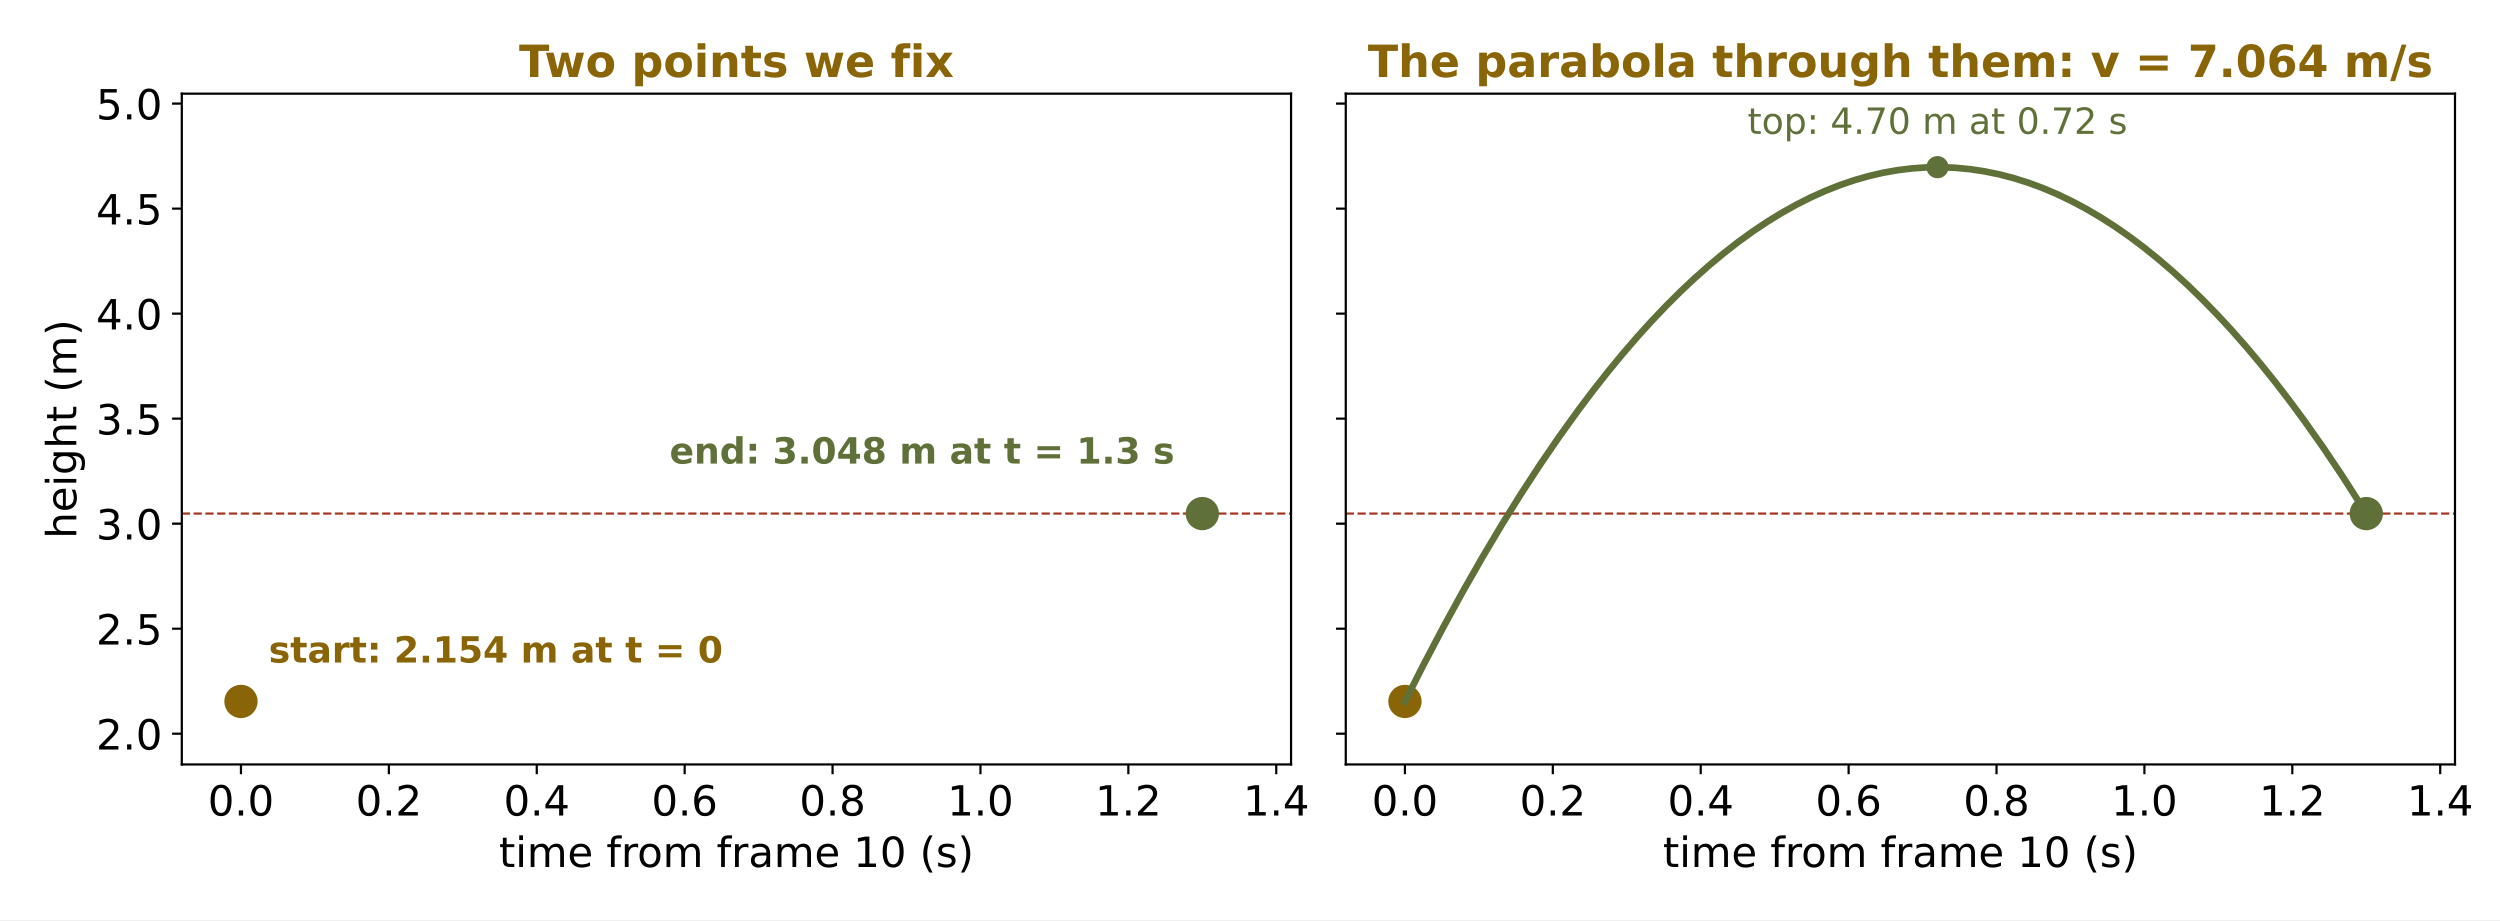
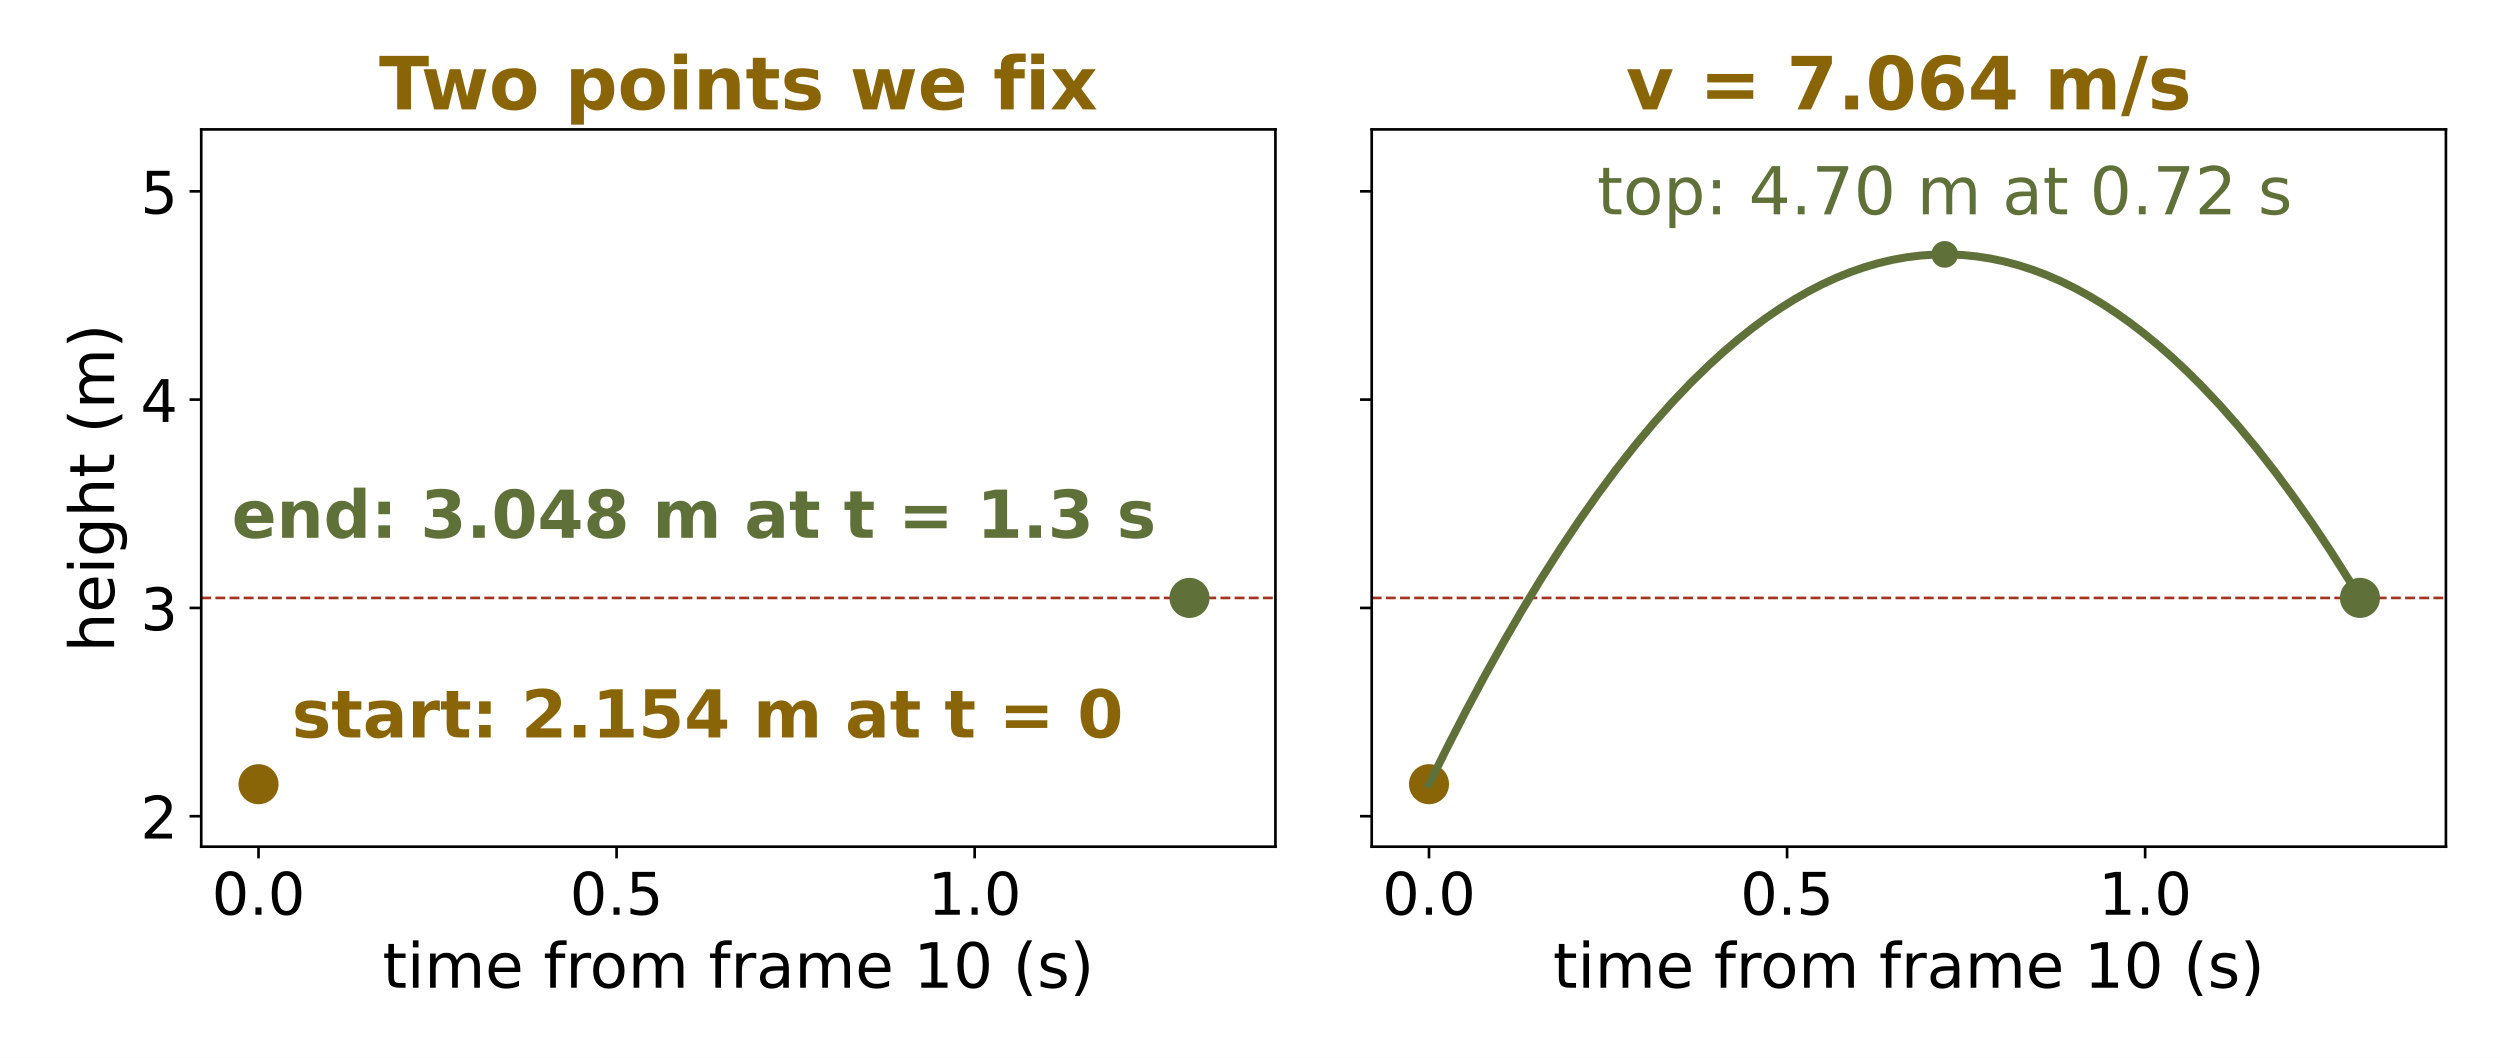
- <svg xmlns="http://www.w3.org/2000/svg" xmlns:xlink="http://www.w3.org/1999/xlink" width="900pt" height="331.2pt" viewBox="0 0 900 331.2" version="1.1">
+ <svg xmlns="http://www.w3.org/2000/svg" xmlns:xlink="http://www.w3.org/1999/xlink" width="748.8pt" height="316.8pt" viewBox="0 0 748.8 316.8" version="1.1">
  <defs>
    <style type="text/css">*{stroke-linejoin: round; stroke-linecap: butt}</style>
  </defs>
  <g id="figure_1">
    <g id="patch_1">
-       <path d="M 0 331.2  L 900 331.2  L 900 0  L 0 0  z " style="fill: #ffffff" />
+       <path d="M 0 316.8  L 748.8 316.8  L 748.8 0  L 0 0  z " style="fill: #ffffff" />
    </g>
    <g id="axes_1">
      <g id="patch_2">
-         <path d="M 65.45 275.2  L 464.775 275.2  L 464.775 33.72  L 65.45 33.72  z " style="fill: #ffffff" />
+         <path d="M 60.271 253.6  L 382.017 253.6  L 382.017 38.76  L 60.271 38.76  z " style="fill: #ffffff" />
      </g>
      <g id="matplotlib.axis_1">
        <g id="xtick_1">
          <g id="line2d_1">
            <defs>
-               <path id="m34f99cc7ff" d="M 0 0  L 0 3.5  " style="stroke: #000000; stroke-width: 0.8" />
+               <path id="m5abf4e565f" d="M 0 0  L 0 3.5  " style="stroke: #000000; stroke-width: 0.8" />
            </defs>
            <g>
-               <use xlink:href="#m34f99cc7ff" x="86.747" y="275.2" style="stroke: #000000; stroke-width: 0.8" />
+               <use xlink:href="#m5abf4e565f" x="77.431" y="253.6" style="stroke: #000000; stroke-width: 0.8" />
            </g>
          </g>
          <g id="text_1">
-             <text style="font: 15px 'DejaVu Sans', 'Bitstream Vera Sans', 'Computer Modern Sans Serif', 'Lucida Grande', 'Verdana', 'Geneva', 'Lucid', 'Arial', 'Helvetica', 'Avant Garde', sans-serif; text-anchor: middle" x="86.747" y="293.598" transform="rotate(-0 86.74733 293.5977)">0.0</text>
+             <text style="font: 17.6px 'DejaVu Sans', 'Bitstream Vera Sans', 'Computer Modern Sans Serif', 'Lucida Grande', 'Verdana', 'Geneva', 'Lucid', 'Arial', 'Helvetica', 'Avant Garde', sans-serif; text-anchor: middle" x="77.431" y="273.973" transform="rotate(-0 77.43053 273.9733)">0.0</text>
          </g>
        </g>
        <g id="xtick_2">
          <g id="line2d_2">
            <g>
-               <use xlink:href="#m34f99cc7ff" x="139.991" y="275.2" style="stroke: #000000; stroke-width: 0.8" />
+               <use xlink:href="#m5abf4e565f" x="184.679" y="253.6" style="stroke: #000000; stroke-width: 0.8" />
            </g>
          </g>
          <g id="text_2">
-             <text style="font: 15px 'DejaVu Sans', 'Bitstream Vera Sans', 'Computer Modern Sans Serif', 'Lucida Grande', 'Verdana', 'Geneva', 'Lucid', 'Arial', 'Helvetica', 'Avant Garde', sans-serif; text-anchor: middle" x="139.991" y="293.598" transform="rotate(-0 139.9907 293.5977)">0.2</text>
+             <text style="font: 17.6px 'DejaVu Sans', 'Bitstream Vera Sans', 'Computer Modern Sans Serif', 'Lucida Grande', 'Verdana', 'Geneva', 'Lucid', 'Arial', 'Helvetica', 'Avant Garde', sans-serif; text-anchor: middle" x="184.679" y="273.973" transform="rotate(-0 184.6793 273.9733)">0.5</text>
          </g>
        </g>
        <g id="xtick_3">
          <g id="line2d_3">
            <g>
-               <use xlink:href="#m34f99cc7ff" x="193.234" y="275.2" style="stroke: #000000; stroke-width: 0.8" />
+               <use xlink:href="#m5abf4e565f" x="291.928" y="253.6" style="stroke: #000000; stroke-width: 0.8" />
            </g>
          </g>
          <g id="text_3">
-             <text style="font: 15px 'DejaVu Sans', 'Bitstream Vera Sans', 'Computer Modern Sans Serif', 'Lucida Grande', 'Verdana', 'Geneva', 'Lucid', 'Arial', 'Helvetica', 'Avant Garde', sans-serif; text-anchor: middle" x="193.234" y="293.598" transform="rotate(-0 193.234 293.5977)">0.4</text>
-           </g>
-         </g>
-         <g id="xtick_4">
-           <g id="line2d_4">
-             <g>
-               <use xlink:href="#m34f99cc7ff" x="246.477" y="275.2" style="stroke: #000000; stroke-width: 0.8" />
-             </g>
-           </g>
-           <g id="text_4">
-             <text style="font: 15px 'DejaVu Sans', 'Bitstream Vera Sans', 'Computer Modern Sans Serif', 'Lucida Grande', 'Verdana', 'Geneva', 'Lucid', 'Arial', 'Helvetica', 'Avant Garde', sans-serif; text-anchor: middle" x="246.477" y="293.598" transform="rotate(-0 246.4773 293.5977)">0.6</text>
-           </g>
-         </g>
-         <g id="xtick_5">
-           <g id="line2d_5">
-             <g>
-               <use xlink:href="#m34f99cc7ff" x="299.721" y="275.2" style="stroke: #000000; stroke-width: 0.8" />
-             </g>
-           </g>
-           <g id="text_5">
-             <text style="font: 15px 'DejaVu Sans', 'Bitstream Vera Sans', 'Computer Modern Sans Serif', 'Lucida Grande', 'Verdana', 'Geneva', 'Lucid', 'Arial', 'Helvetica', 'Avant Garde', sans-serif; text-anchor: middle" x="299.721" y="293.598" transform="rotate(-0 299.7207 293.5977)">0.8</text>
-           </g>
-         </g>
-         <g id="xtick_6">
-           <g id="line2d_6">
-             <g>
-               <use xlink:href="#m34f99cc7ff" x="352.964" y="275.2" style="stroke: #000000; stroke-width: 0.8" />
-             </g>
-           </g>
-           <g id="text_6">
-             <text style="font: 15px 'DejaVu Sans', 'Bitstream Vera Sans', 'Computer Modern Sans Serif', 'Lucida Grande', 'Verdana', 'Geneva', 'Lucid', 'Arial', 'Helvetica', 'Avant Garde', sans-serif; text-anchor: middle" x="352.964" y="293.598" transform="rotate(-0 352.964 293.5977)">1.0</text>
-           </g>
-         </g>
-         <g id="xtick_7">
-           <g id="line2d_7">
-             <g>
-               <use xlink:href="#m34f99cc7ff" x="406.207" y="275.2" style="stroke: #000000; stroke-width: 0.8" />
-             </g>
-           </g>
-           <g id="text_7">
-             <text style="font: 15px 'DejaVu Sans', 'Bitstream Vera Sans', 'Computer Modern Sans Serif', 'Lucida Grande', 'Verdana', 'Geneva', 'Lucid', 'Arial', 'Helvetica', 'Avant Garde', sans-serif; text-anchor: middle" x="406.207" y="293.598" transform="rotate(-0 406.2073 293.5977)">1.2</text>
-           </g>
-         </g>
-         <g id="xtick_8">
-           <g id="line2d_8">
-             <g>
-               <use xlink:href="#m34f99cc7ff" x="459.451" y="275.2" style="stroke: #000000; stroke-width: 0.8" />
-             </g>
-           </g>
-           <g id="text_8">
-             <text style="font: 15px 'DejaVu Sans', 'Bitstream Vera Sans', 'Computer Modern Sans Serif', 'Lucida Grande', 'Verdana', 'Geneva', 'Lucid', 'Arial', 'Helvetica', 'Avant Garde', sans-serif; text-anchor: middle" x="459.451" y="293.598" transform="rotate(-0 459.4507 293.5977)">1.4</text>
-           </g>
-         </g>
-         <g id="text_9">
-           <text style="font: 15px 'DejaVu Sans', 'Bitstream Vera Sans', 'Computer Modern Sans Serif', 'Lucida Grande', 'Verdana', 'Geneva', 'Lucid', 'Arial', 'Helvetica', 'Avant Garde', sans-serif; text-anchor: middle" x="265.113" y="312.115" transform="rotate(-0 265.1125 312.1148)">time from frame 10 (s)</text>
+             <text style="font: 17.6px 'DejaVu Sans', 'Bitstream Vera Sans', 'Computer Modern Sans Serif', 'Lucida Grande', 'Verdana', 'Geneva', 'Lucid', 'Arial', 'Helvetica', 'Avant Garde', sans-serif; text-anchor: middle" x="291.928" y="273.973" transform="rotate(-0 291.9281 273.9733)">1.0</text>
+           </g>
+         </g>
+         <g id="text_4">
+           <text style="font: 18.7px 'DejaVu Sans', 'Bitstream Vera Sans', 'Computer Modern Sans Serif', 'Lucida Grande', 'Verdana', 'Geneva', 'Lucid', 'Arial', 'Helvetica', 'Avant Garde', sans-serif; text-anchor: middle" x="221.144" y="295.843" transform="rotate(-0 221.1439 295.8426)">time from frame 10 (s)</text>
        </g>
      </g>
      <g id="matplotlib.axis_2">
        <g id="ytick_1">
-           <g id="line2d_9">
+           <g id="line2d_4">
            <defs>
-               <path id="mc9f4c91d67" d="M 0 0  L -3.5 0  " style="stroke: #000000; stroke-width: 0.8" />
+               <path id="me8cf45106a" d="M 0 0  L -3.5 0  " style="stroke: #000000; stroke-width: 0.8" />
            </defs>
            <g>
-               <use xlink:href="#mc9f4c91d67" x="65.45" y="264.13" style="stroke: #000000; stroke-width: 0.8" />
-             </g>
-           </g>
-           <g id="text_10">
-             <text style="font: 15px 'DejaVu Sans', 'Bitstream Vera Sans', 'Computer Modern Sans Serif', 'Lucida Grande', 'Verdana', 'Geneva', 'Lucid', 'Arial', 'Helvetica', 'Avant Garde', sans-serif; text-anchor: end" x="58.45" y="269.829" transform="rotate(-0 58.45 269.8293)">2.0</text>
+               <use xlink:href="#me8cf45106a" x="60.271" y="244.467" style="stroke: #000000; stroke-width: 0.8" />
+             </g>
+           </g>
+           <g id="text_5">
+             <text style="font: 17.6px 'DejaVu Sans', 'Bitstream Vera Sans', 'Computer Modern Sans Serif', 'Lucida Grande', 'Verdana', 'Geneva', 'Lucid', 'Arial', 'Helvetica', 'Avant Garde', sans-serif; text-anchor: end" x="53.271" y="251.153" transform="rotate(-0 53.27073 251.1532)">2</text>
          </g>
        </g>
        <g id="ytick_2">
-           <g id="line2d_10">
-             <g>
-               <use xlink:href="#mc9f4c91d67" x="65.45" y="226.325" style="stroke: #000000; stroke-width: 0.8" />
-             </g>
-           </g>
-           <g id="text_11">
-             <text style="font: 15px 'DejaVu Sans', 'Bitstream Vera Sans', 'Computer Modern Sans Serif', 'Lucida Grande', 'Verdana', 'Geneva', 'Lucid', 'Arial', 'Helvetica', 'Avant Garde', sans-serif; text-anchor: end" x="58.45" y="232.023" transform="rotate(-0 58.45 232.0235)">2.5</text>
+           <g id="line2d_5">
+             <g>
+               <use xlink:href="#me8cf45106a" x="60.271" y="182.08" style="stroke: #000000; stroke-width: 0.8" />
+             </g>
+           </g>
+           <g id="text_6">
+             <text style="font: 17.6px 'DejaVu Sans', 'Bitstream Vera Sans', 'Computer Modern Sans Serif', 'Lucida Grande', 'Verdana', 'Geneva', 'Lucid', 'Arial', 'Helvetica', 'Avant Garde', sans-serif; text-anchor: end" x="53.271" y="188.767" transform="rotate(-0 53.27073 188.7666)">3</text>
          </g>
        </g>
        <g id="ytick_3">
-           <g id="line2d_11">
-             <g>
-               <use xlink:href="#mc9f4c91d67" x="65.45" y="188.519" style="stroke: #000000; stroke-width: 0.8" />
-             </g>
-           </g>
-           <g id="text_12">
-             <text style="font: 15px 'DejaVu Sans', 'Bitstream Vera Sans', 'Computer Modern Sans Serif', 'Lucida Grande', 'Verdana', 'Geneva', 'Lucid', 'Arial', 'Helvetica', 'Avant Garde', sans-serif; text-anchor: end" x="58.45" y="194.218" transform="rotate(-0 58.45 194.2176)">3.0</text>
+           <g id="line2d_6">
+             <g>
+               <use xlink:href="#me8cf45106a" x="60.271" y="119.693" style="stroke: #000000; stroke-width: 0.8" />
+             </g>
+           </g>
+           <g id="text_7">
+             <text style="font: 17.6px 'DejaVu Sans', 'Bitstream Vera Sans', 'Computer Modern Sans Serif', 'Lucida Grande', 'Verdana', 'Geneva', 'Lucid', 'Arial', 'Helvetica', 'Avant Garde', sans-serif; text-anchor: end" x="53.271" y="126.38" transform="rotate(-0 53.27073 126.38)">4</text>
          </g>
        </g>
        <g id="ytick_4">
-           <g id="line2d_12">
-             <g>
-               <use xlink:href="#mc9f4c91d67" x="65.45" y="150.713" style="stroke: #000000; stroke-width: 0.8" />
-             </g>
-           </g>
-           <g id="text_13">
-             <text style="font: 15px 'DejaVu Sans', 'Bitstream Vera Sans', 'Computer Modern Sans Serif', 'Lucida Grande', 'Verdana', 'Geneva', 'Lucid', 'Arial', 'Helvetica', 'Avant Garde', sans-serif; text-anchor: end" x="58.45" y="156.412" transform="rotate(-0 58.45 156.4118)">3.5</text>
-           </g>
-         </g>
-         <g id="ytick_5">
-           <g id="line2d_13">
-             <g>
-               <use xlink:href="#mc9f4c91d67" x="65.45" y="112.907" style="stroke: #000000; stroke-width: 0.8" />
-             </g>
-           </g>
-           <g id="text_14">
-             <text style="font: 15px 'DejaVu Sans', 'Bitstream Vera Sans', 'Computer Modern Sans Serif', 'Lucida Grande', 'Verdana', 'Geneva', 'Lucid', 'Arial', 'Helvetica', 'Avant Garde', sans-serif; text-anchor: end" x="58.45" y="118.606" transform="rotate(-0 58.45 118.606)">4.0</text>
-           </g>
-         </g>
-         <g id="ytick_6">
-           <g id="line2d_14">
-             <g>
-               <use xlink:href="#mc9f4c91d67" x="65.45" y="75.101" style="stroke: #000000; stroke-width: 0.8" />
-             </g>
-           </g>
-           <g id="text_15">
-             <text style="font: 15px 'DejaVu Sans', 'Bitstream Vera Sans', 'Computer Modern Sans Serif', 'Lucida Grande', 'Verdana', 'Geneva', 'Lucid', 'Arial', 'Helvetica', 'Avant Garde', sans-serif; text-anchor: end" x="58.45" y="80.8" transform="rotate(-0 58.45 80.80018)">4.5</text>
-           </g>
-         </g>
-         <g id="ytick_7">
-           <g id="line2d_15">
-             <g>
-               <use xlink:href="#mc9f4c91d67" x="65.45" y="37.296" style="stroke: #000000; stroke-width: 0.8" />
-             </g>
-           </g>
-           <g id="text_16">
-             <text style="font: 15px 'DejaVu Sans', 'Bitstream Vera Sans', 'Computer Modern Sans Serif', 'Lucida Grande', 'Verdana', 'Geneva', 'Lucid', 'Arial', 'Helvetica', 'Avant Garde', sans-serif; text-anchor: end" x="58.45" y="42.994" transform="rotate(-0 58.45 42.99436)">5.0</text>
-           </g>
-         </g>
-         <g id="text_17">
-           <text style="font: 15px 'DejaVu Sans', 'Bitstream Vera Sans', 'Computer Modern Sans Serif', 'Lucida Grande', 'Verdana', 'Geneva', 'Lucid', 'Arial', 'Helvetica', 'Avant Garde', sans-serif; text-anchor: middle" x="27.476" y="154.46" transform="rotate(-90 27.47578 154.46)">height (m)</text>
-         </g>
-       </g>
-       <g id="line2d_16">
-         <path d="M 65.45 184.889  L 464.775 184.889  " clip-path="url(#p797275fc86)" style="fill: none; stroke-dasharray: 2.96,1.28; stroke-dashoffset: 0; stroke: #a3341f; stroke-width: 0.8" />
-       </g>
-       <g id="line2d_17">
+           <g id="line2d_7">
+             <g>
+               <use xlink:href="#me8cf45106a" x="60.271" y="57.307" style="stroke: #000000; stroke-width: 0.8" />
+             </g>
+           </g>
+           <g id="text_8">
+             <text style="font: 17.6px 'DejaVu Sans', 'Bitstream Vera Sans', 'Computer Modern Sans Serif', 'Lucida Grande', 'Verdana', 'Geneva', 'Lucid', 'Arial', 'Helvetica', 'Avant Garde', sans-serif; text-anchor: end" x="53.271" y="63.993" transform="rotate(-0 53.27073 63.99342)">5</text>
+           </g>
+         </g>
+         <g id="text_9">
+           <text style="font: 18.7px 'DejaVu Sans', 'Bitstream Vera Sans', 'Computer Modern Sans Serif', 'Lucida Grande', 'Verdana', 'Geneva', 'Lucid', 'Arial', 'Helvetica', 'Avant Garde', sans-serif; text-anchor: middle" x="34.184" y="146.18" transform="rotate(-90 34.18371 146.18)">height (m)</text>
+         </g>
+       </g>
+       <g id="line2d_8">
+         <path d="M 60.271 179.085  L 382.017 179.085  " clip-path="url(#p70cc87f71b)" style="fill: none; stroke-dasharray: 2.96,1.28; stroke-dashoffset: 0; stroke: #a3341f; stroke-width: 0.8" />
+       </g>
+       <g id="line2d_9">
        <defs>
-           <path id="m678fecca20" d="M 0 5.5  C 1.459 5.5 2.858 4.92 3.889 3.889  C 4.92 2.858 5.5 1.459 5.5 0  C 5.5 -1.459 4.92 -2.858 3.889 -3.889  C 2.858 -4.92 1.459 -5.5 0 -5.5  C -1.459 -5.5 -2.858 -4.92 -3.889 -3.889  C -4.92 -2.858 -5.5 -1.459 -5.5 0  C -5.5 1.459 -4.92 2.858 -3.889 3.889  C -2.858 4.92 -1.459 5.5 0 5.5  z " style="stroke: #8a6508" />
+           <path id="m15bfe7e889" d="M 0 5.5  C 1.459 5.5 2.858 4.92 3.889 3.889  C 4.92 2.858 5.5 1.459 5.5 0  C 5.5 -1.459 4.92 -2.858 3.889 -3.889  C 2.858 -4.92 1.459 -5.5 0 -5.5  C -1.459 -5.5 -2.858 -4.92 -3.889 -3.889  C -4.92 -2.858 -5.5 -1.459 -5.5 0  C -5.5 1.459 -4.92 2.858 -3.889 3.889  C -2.858 4.92 -1.459 5.5 0 5.5  z " style="stroke: #8a6508" />
        </defs>
-         <g clip-path="url(#p797275fc86)">
-           <use xlink:href="#m678fecca20" x="86.747" y="252.517" style="fill: #8a6508; stroke: #8a6508" />
-         </g>
-       </g>
-       <g id="line2d_18">
+         <g clip-path="url(#p70cc87f71b)">
+           <use xlink:href="#m15bfe7e889" x="77.431" y="234.884" style="fill: #8a6508; stroke: #8a6508" />
+         </g>
+       </g>
+       <g id="line2d_10">
        <defs>
-           <path id="mfc873cd6c8" d="M 0 5.5  C 1.459 5.5 2.858 4.92 3.889 3.889  C 4.92 2.858 5.5 1.459 5.5 0  C 5.5 -1.459 4.92 -2.858 3.889 -3.889  C 2.858 -4.92 1.459 -5.5 0 -5.5  C -1.459 -5.5 -2.858 -4.92 -3.889 -3.889  C -4.92 -2.858 -5.5 -1.459 -5.5 0  C -5.5 1.459 -4.92 2.858 -3.889 3.889  C -2.858 4.92 -1.459 5.5 0 5.5  z " style="stroke: #5f7038" />
+           <path id="m326276d426" d="M 0 5.5  C 1.459 5.5 2.858 4.92 3.889 3.889  C 4.92 2.858 5.5 1.459 5.5 0  C 5.5 -1.459 4.92 -2.858 3.889 -3.889  C 2.858 -4.92 1.459 -5.5 0 -5.5  C -1.459 -5.5 -2.858 -4.92 -3.889 -3.889  C -4.92 -2.858 -5.5 -1.459 -5.5 0  C -5.5 1.459 -4.92 2.858 -3.889 3.889  C -2.858 4.92 -1.459 5.5 0 5.5  z " style="stroke: #5f7038" />
        </defs>
-         <g clip-path="url(#p797275fc86)">
-           <use xlink:href="#mfc873cd6c8" x="432.829" y="184.889" style="fill: #5f7038; stroke: #5f7038" />
+         <g clip-path="url(#p70cc87f71b)">
+           <use xlink:href="#m326276d426" x="356.277" y="179.085" style="fill: #5f7038; stroke: #5f7038" />
        </g>
      </g>
      <g id="patch_3">
-         <path d="M 65.45 275.2  L 65.45 33.72  " style="fill: none; stroke: #000000; stroke-width: 0.8; stroke-linejoin: miter; stroke-linecap: square" />
+         <path d="M 60.271 253.6  L 60.271 38.76  " style="fill: none; stroke: #000000; stroke-width: 0.8; stroke-linejoin: miter; stroke-linecap: square" />
      </g>
      <g id="patch_4">
-         <path d="M 464.775 275.2  L 464.775 33.72  " style="fill: none; stroke: #000000; stroke-width: 0.8; stroke-linejoin: miter; stroke-linecap: square" />
+         <path d="M 382.017 253.6  L 382.017 38.76  " style="fill: none; stroke: #000000; stroke-width: 0.8; stroke-linejoin: miter; stroke-linecap: square" />
      </g>
      <g id="patch_5">
-         <path d="M 65.45 275.2  L 464.775 275.2  " style="fill: none; stroke: #000000; stroke-width: 0.8; stroke-linejoin: miter; stroke-linecap: square" />
+         <path d="M 60.271 253.6  L 382.017 253.6  " style="fill: none; stroke: #000000; stroke-width: 0.8; stroke-linejoin: miter; stroke-linecap: square" />
      </g>
      <g id="patch_6">
-         <path d="M 65.45 33.72  L 464.775 33.72  " style="fill: none; stroke: #000000; stroke-width: 0.8; stroke-linejoin: miter; stroke-linecap: square" />
-       </g>
-       <g id="text_18">
-         <text style="fill: #8a6508; font: 700 13px 'DejaVu Sans', 'Bitstream Vera Sans', 'Computer Modern Sans Serif', 'Lucida Grande', 'Verdana', 'Geneva', 'Lucid', 'Arial', 'Helvetica', 'Avant Garde', sans-serif; text-anchor: start" x="96.747" y="238.517" transform="rotate(-0 96.74733 238.5165)">start: 2.154 m at t = 0</text>
-       </g>
-       <g id="text_19">
-         <text style="fill: #5f7038; font: 700 13px 'DejaVu Sans', 'Bitstream Vera Sans', 'Computer Modern Sans Serif', 'Lucida Grande', 'Verdana', 'Geneva', 'Lucid', 'Arial', 'Helvetica', 'Avant Garde', sans-serif; text-anchor: end" x="422.829" y="166.889" transform="rotate(-0 422.829 166.8895)">end: 3.048 m at t = 1.3 s</text>
-       </g>
-       <g id="text_20">
-         <text style="fill: #8a6508; font: 700 16px 'DejaVu Sans', 'Bitstream Vera Sans', 'Computer Modern Sans Serif', 'Lucida Grande', 'Verdana', 'Geneva', 'Lucid', 'Arial', 'Helvetica', 'Avant Garde', sans-serif; text-anchor: middle" x="265.113" y="27.72" transform="rotate(-0 265.1125 27.72)">Two points we fix</text>
+         <path d="M 60.271 38.76  L 382.017 38.76  " style="fill: none; stroke: #000000; stroke-width: 0.8; stroke-linejoin: miter; stroke-linecap: square" />
+       </g>
+       <g id="text_10">
+         <text style="fill: #8a6508; font: 700 19.8px 'DejaVu Sans', 'Bitstream Vera Sans', 'Computer Modern Sans Serif', 'Lucida Grande', 'Verdana', 'Geneva', 'Lucid', 'Arial', 'Helvetica', 'Avant Garde', sans-serif; text-anchor: start" x="87.431" y="220.884" transform="rotate(-0 87.43053 220.884)">start: 2.154 m at t = 0</text>
+       </g>
+       <g id="text_11">
+         <text style="fill: #5f7038; font: 700 19.8px 'DejaVu Sans', 'Bitstream Vera Sans', 'Computer Modern Sans Serif', 'Lucida Grande', 'Verdana', 'Geneva', 'Lucid', 'Arial', 'Helvetica', 'Avant Garde', sans-serif; text-anchor: end" x="346.277" y="161.085" transform="rotate(-0 346.2774 161.0854)">end: 3.048 m at t = 1.3 s</text>
+       </g>
+       <g id="text_12">
+         <text style="fill: #8a6508; font: 700 22px 'DejaVu Sans', 'Bitstream Vera Sans', 'Computer Modern Sans Serif', 'Lucida Grande', 'Verdana', 'Geneva', 'Lucid', 'Arial', 'Helvetica', 'Avant Garde', sans-serif; text-anchor: middle" x="221.144" y="32.76" transform="rotate(-0 221.1439 32.76)">Two points we fix</text>
      </g>
    </g>
    <g id="axes_2">
      <g id="patch_7">
-         <path d="M 484.475 275.2  L 883.8 275.2  L 883.8 33.72  L 484.475 33.72  z " style="fill: #ffffff" />
+         <path d="M 410.854 253.6  L 732.6 253.6  L 732.6 38.76  L 410.854 38.76  z " style="fill: #ffffff" />
      </g>
      <g id="matplotlib.axis_3">
-         <g id="xtick_9">
-           <g id="line2d_19">
-             <g>
-               <use xlink:href="#m34f99cc7ff" x="505.772" y="275.2" style="stroke: #000000; stroke-width: 0.8" />
-             </g>
-           </g>
-           <g id="text_21">
-             <text style="font: 15px 'DejaVu Sans', 'Bitstream Vera Sans', 'Computer Modern Sans Serif', 'Lucida Grande', 'Verdana', 'Geneva', 'Lucid', 'Arial', 'Helvetica', 'Avant Garde', sans-serif; text-anchor: middle" x="505.772" y="293.598" transform="rotate(-0 505.7723 293.5977)">0.0</text>
-           </g>
-         </g>
-         <g id="xtick_10">
-           <g id="line2d_20">
-             <g>
-               <use xlink:href="#m34f99cc7ff" x="559.016" y="275.2" style="stroke: #000000; stroke-width: 0.8" />
-             </g>
-           </g>
-           <g id="text_22">
-             <text style="font: 15px 'DejaVu Sans', 'Bitstream Vera Sans', 'Computer Modern Sans Serif', 'Lucida Grande', 'Verdana', 'Geneva', 'Lucid', 'Arial', 'Helvetica', 'Avant Garde', sans-serif; text-anchor: middle" x="559.016" y="293.598" transform="rotate(-0 559.0157 293.5977)">0.2</text>
-           </g>
-         </g>
-         <g id="xtick_11">
-           <g id="line2d_21">
-             <g>
-               <use xlink:href="#m34f99cc7ff" x="612.259" y="275.2" style="stroke: #000000; stroke-width: 0.8" />
-             </g>
-           </g>
-           <g id="text_23">
-             <text style="font: 15px 'DejaVu Sans', 'Bitstream Vera Sans', 'Computer Modern Sans Serif', 'Lucida Grande', 'Verdana', 'Geneva', 'Lucid', 'Arial', 'Helvetica', 'Avant Garde', sans-serif; text-anchor: middle" x="612.259" y="293.598" transform="rotate(-0 612.259 293.5977)">0.4</text>
-           </g>
-         </g>
-         <g id="xtick_12">
-           <g id="line2d_22">
-             <g>
-               <use xlink:href="#m34f99cc7ff" x="665.502" y="275.2" style="stroke: #000000; stroke-width: 0.8" />
-             </g>
-           </g>
-           <g id="text_24">
-             <text style="font: 15px 'DejaVu Sans', 'Bitstream Vera Sans', 'Computer Modern Sans Serif', 'Lucida Grande', 'Verdana', 'Geneva', 'Lucid', 'Arial', 'Helvetica', 'Avant Garde', sans-serif; text-anchor: middle" x="665.502" y="293.598" transform="rotate(-0 665.5023 293.5977)">0.6</text>
-           </g>
-         </g>
-         <g id="xtick_13">
-           <g id="line2d_23">
-             <g>
-               <use xlink:href="#m34f99cc7ff" x="718.746" y="275.2" style="stroke: #000000; stroke-width: 0.8" />
-             </g>
-           </g>
-           <g id="text_25">
-             <text style="font: 15px 'DejaVu Sans', 'Bitstream Vera Sans', 'Computer Modern Sans Serif', 'Lucida Grande', 'Verdana', 'Geneva', 'Lucid', 'Arial', 'Helvetica', 'Avant Garde', sans-serif; text-anchor: middle" x="718.746" y="293.598" transform="rotate(-0 718.7457 293.5977)">0.8</text>
-           </g>
-         </g>
-         <g id="xtick_14">
-           <g id="line2d_24">
-             <g>
-               <use xlink:href="#m34f99cc7ff" x="771.989" y="275.2" style="stroke: #000000; stroke-width: 0.8" />
-             </g>
-           </g>
-           <g id="text_26">
-             <text style="font: 15px 'DejaVu Sans', 'Bitstream Vera Sans', 'Computer Modern Sans Serif', 'Lucida Grande', 'Verdana', 'Geneva', 'Lucid', 'Arial', 'Helvetica', 'Avant Garde', sans-serif; text-anchor: middle" x="771.989" y="293.598" transform="rotate(-0 771.989 293.5977)">1.0</text>
-           </g>
-         </g>
-         <g id="xtick_15">
-           <g id="line2d_25">
-             <g>
-               <use xlink:href="#m34f99cc7ff" x="825.232" y="275.2" style="stroke: #000000; stroke-width: 0.8" />
-             </g>
-           </g>
-           <g id="text_27">
-             <text style="font: 15px 'DejaVu Sans', 'Bitstream Vera Sans', 'Computer Modern Sans Serif', 'Lucida Grande', 'Verdana', 'Geneva', 'Lucid', 'Arial', 'Helvetica', 'Avant Garde', sans-serif; text-anchor: middle" x="825.232" y="293.598" transform="rotate(-0 825.2323 293.5977)">1.2</text>
-           </g>
-         </g>
-         <g id="xtick_16">
-           <g id="line2d_26">
-             <g>
-               <use xlink:href="#m34f99cc7ff" x="878.476" y="275.2" style="stroke: #000000; stroke-width: 0.8" />
-             </g>
-           </g>
-           <g id="text_28">
-             <text style="font: 15px 'DejaVu Sans', 'Bitstream Vera Sans', 'Computer Modern Sans Serif', 'Lucida Grande', 'Verdana', 'Geneva', 'Lucid', 'Arial', 'Helvetica', 'Avant Garde', sans-serif; text-anchor: middle" x="878.476" y="293.598" transform="rotate(-0 878.4757 293.5977)">1.4</text>
-           </g>
-         </g>
-         <g id="text_29">
-           <text style="font: 15px 'DejaVu Sans', 'Bitstream Vera Sans', 'Computer Modern Sans Serif', 'Lucida Grande', 'Verdana', 'Geneva', 'Lucid', 'Arial', 'Helvetica', 'Avant Garde', sans-serif; text-anchor: middle" x="684.138" y="312.115" transform="rotate(-0 684.1375 312.1148)">time from frame 10 (s)</text>
+         <g id="xtick_4">
+           <g id="line2d_11">
+             <g>
+               <use xlink:href="#m5abf4e565f" x="428.013" y="253.6" style="stroke: #000000; stroke-width: 0.8" />
+             </g>
+           </g>
+           <g id="text_13">
+             <text style="font: 17.6px 'DejaVu Sans', 'Bitstream Vera Sans', 'Computer Modern Sans Serif', 'Lucida Grande', 'Verdana', 'Geneva', 'Lucid', 'Arial', 'Helvetica', 'Avant Garde', sans-serif; text-anchor: middle" x="428.013" y="273.973" transform="rotate(-0 428.0134 273.9733)">0.0</text>
+           </g>
+         </g>
+         <g id="xtick_5">
+           <g id="line2d_12">
+             <g>
+               <use xlink:href="#m5abf4e565f" x="535.262" y="253.6" style="stroke: #000000; stroke-width: 0.8" />
+             </g>
+           </g>
+           <g id="text_14">
+             <text style="font: 17.6px 'DejaVu Sans', 'Bitstream Vera Sans', 'Computer Modern Sans Serif', 'Lucida Grande', 'Verdana', 'Geneva', 'Lucid', 'Arial', 'Helvetica', 'Avant Garde', sans-serif; text-anchor: middle" x="535.262" y="273.973" transform="rotate(-0 535.2622 273.9733)">0.5</text>
+           </g>
+         </g>
+         <g id="xtick_6">
+           <g id="line2d_13">
+             <g>
+               <use xlink:href="#m5abf4e565f" x="642.511" y="253.6" style="stroke: #000000; stroke-width: 0.8" />
+             </g>
+           </g>
+           <g id="text_15">
+             <text style="font: 17.6px 'DejaVu Sans', 'Bitstream Vera Sans', 'Computer Modern Sans Serif', 'Lucida Grande', 'Verdana', 'Geneva', 'Lucid', 'Arial', 'Helvetica', 'Avant Garde', sans-serif; text-anchor: middle" x="642.511" y="273.973" transform="rotate(-0 642.511 273.9733)">1.0</text>
+           </g>
+         </g>
+         <g id="text_16">
+           <text style="font: 18.7px 'DejaVu Sans', 'Bitstream Vera Sans', 'Computer Modern Sans Serif', 'Lucida Grande', 'Verdana', 'Geneva', 'Lucid', 'Arial', 'Helvetica', 'Avant Garde', sans-serif; text-anchor: middle" x="571.727" y="295.843" transform="rotate(-0 571.7268 295.8426)">time from frame 10 (s)</text>
        </g>
      </g>
      <g id="matplotlib.axis_4">
+         <g id="ytick_5">
+           <g id="line2d_14">
+             <g>
+               <use xlink:href="#me8cf45106a" x="410.854" y="244.467" style="stroke: #000000; stroke-width: 0.8" />
+             </g>
+           </g>
+         </g>
+         <g id="ytick_6">
+           <g id="line2d_15">
+             <g>
+               <use xlink:href="#me8cf45106a" x="410.854" y="182.08" style="stroke: #000000; stroke-width: 0.8" />
+             </g>
+           </g>
+         </g>
+         <g id="ytick_7">
+           <g id="line2d_16">
+             <g>
+               <use xlink:href="#me8cf45106a" x="410.854" y="119.693" style="stroke: #000000; stroke-width: 0.8" />
+             </g>
+           </g>
+         </g>
        <g id="ytick_8">
-           <g id="line2d_27">
-             <g>
-               <use xlink:href="#mc9f4c91d67" x="484.475" y="264.13" style="stroke: #000000; stroke-width: 0.8" />
-             </g>
-           </g>
-         </g>
-         <g id="ytick_9">
-           <g id="line2d_28">
-             <g>
-               <use xlink:href="#mc9f4c91d67" x="484.475" y="226.325" style="stroke: #000000; stroke-width: 0.8" />
-             </g>
-           </g>
-         </g>
-         <g id="ytick_10">
-           <g id="line2d_29">
-             <g>
-               <use xlink:href="#mc9f4c91d67" x="484.475" y="188.519" style="stroke: #000000; stroke-width: 0.8" />
-             </g>
-           </g>
-         </g>
-         <g id="ytick_11">
-           <g id="line2d_30">
-             <g>
-               <use xlink:href="#mc9f4c91d67" x="484.475" y="150.713" style="stroke: #000000; stroke-width: 0.8" />
-             </g>
-           </g>
-         </g>
-         <g id="ytick_12">
-           <g id="line2d_31">
-             <g>
-               <use xlink:href="#mc9f4c91d67" x="484.475" y="112.907" style="stroke: #000000; stroke-width: 0.8" />
-             </g>
-           </g>
-         </g>
-         <g id="ytick_13">
-           <g id="line2d_32">
-             <g>
-               <use xlink:href="#mc9f4c91d67" x="484.475" y="75.101" style="stroke: #000000; stroke-width: 0.8" />
-             </g>
-           </g>
-         </g>
-         <g id="ytick_14">
-           <g id="line2d_33">
-             <g>
-               <use xlink:href="#mc9f4c91d67" x="484.475" y="37.296" style="stroke: #000000; stroke-width: 0.8" />
-             </g>
-           </g>
-         </g>
-       </g>
-       <g id="line2d_34">
-         <path d="M 484.475 184.889  L 883.8 184.889  " clip-path="url(#p8918effd41)" style="fill: none; stroke-dasharray: 2.96,1.28; stroke-dashoffset: 0; stroke: #a3341f; stroke-width: 0.8" />
-       </g>
-       <g id="line2d_35">
-         <g clip-path="url(#p8918effd41)">
-           <use xlink:href="#m678fecca20" x="505.772" y="252.517" style="fill: #8a6508; stroke: #8a6508" />
-         </g>
-       </g>
-       <g id="line2d_36">
-         <g clip-path="url(#p8918effd41)">
-           <use xlink:href="#mfc873cd6c8" x="851.854" y="184.889" style="fill: #5f7038; stroke: #5f7038" />
-         </g>
-       </g>
-       <g id="line2d_37">
-         <path d="M 505.772 252.517  L 512.729 238.812  L 519.685 225.614  L 526.642 212.922  L 533.598 200.737  L 540.554 189.058  L 547.511 177.886  L 554.467 167.22  L 561.424 157.06  L 568.38 147.408  L 573.597 140.5  L 578.815 133.878  L 584.032 127.54  L 589.249 121.488  L 594.467 115.72  L 599.684 110.237  L 604.901 105.039  L 610.119 100.126  L 615.336 95.498  L 620.553 91.155  L 625.77 87.097  L 630.988 83.323  L 636.205 79.835  L 641.422 76.631  L 646.64 73.712  L 651.857 71.078  L 657.074 68.729  L 662.292 66.665  L 667.509 64.886  L 672.726 63.392  L 677.944 62.182  L 683.161 61.258  L 688.378 60.618  L 693.596 60.263  L 698.813 60.193  L 704.03 60.408  L 709.247 60.908  L 714.465 61.693  L 719.682 62.763  L 724.899 64.117  L 730.117 65.757  L 735.334 67.681  L 740.551 69.891  L 745.769 72.385  L 750.986 75.164  L 756.203 78.228  L 761.421 81.577  L 766.638 85.21  L 771.855 89.129  L 777.073 93.332  L 782.29 97.821  L 787.507 102.594  L 792.724 107.652  L 797.942 112.995  L 803.159 118.623  L 808.376 124.536  L 813.594 130.734  L 818.811 137.217  L 824.028 143.984  L 829.246 151.037  L 836.202 160.883  L 843.158 171.236  L 850.115 182.095  L 851.854 184.889  L 851.854 184.889  " clip-path="url(#p8918effd41)" style="fill: none; stroke: #5f7038; stroke-width: 2.4; stroke-linecap: square" />
-       </g>
-       <g id="line2d_38">
+           <g id="line2d_17">
+             <g>
+               <use xlink:href="#me8cf45106a" x="410.854" y="57.307" style="stroke: #000000; stroke-width: 0.8" />
+             </g>
+           </g>
+         </g>
+       </g>
+       <g id="line2d_18">
+         <path d="M 410.854 179.085  L 732.6 179.085  " clip-path="url(#p250c14d64e)" style="fill: none; stroke-dasharray: 2.96,1.28; stroke-dashoffset: 0; stroke: #a3341f; stroke-width: 0.8" />
+       </g>
+       <g id="line2d_19">
+         <g clip-path="url(#p250c14d64e)">
+           <use xlink:href="#m15bfe7e889" x="428.013" y="234.884" style="fill: #8a6508; stroke: #8a6508" />
+         </g>
+       </g>
+       <g id="line2d_20">
+         <g clip-path="url(#p250c14d64e)">
+           <use xlink:href="#m326276d426" x="706.86" y="179.085" style="fill: #5f7038; stroke: #5f7038" />
+         </g>
+       </g>
+       <g id="line2d_21">
+         <path d="M 428.013 234.884  L 433.618 223.576  L 439.223 212.687  L 444.828 202.215  L 450.433 192.161  L 456.038 182.525  L 461.643 173.307  L 467.248 164.506  L 472.853 156.124  L 478.458 148.159  L 484.063 140.613  L 489.668 133.484  L 495.273 126.773  L 500.878 120.48  L 506.483 114.605  L 512.088 109.148  L 516.292 105.329  L 520.495 101.746  L 524.699 98.397  L 528.903 95.284  L 533.106 92.405  L 537.31 89.762  L 541.514 87.354  L 545.718 85.181  L 549.921 83.242  L 554.125 81.539  L 558.329 80.071  L 562.533 78.838  L 566.736 77.841  L 570.94 77.078  L 575.144 76.55  L 579.347 76.257  L 583.551 76.2  L 587.755 76.377  L 591.959 76.789  L 596.162 77.437  L 600.366 78.32  L 604.57 79.437  L 608.773 80.79  L 612.977 82.378  L 617.181 84.201  L 621.385 86.259  L 625.588 88.552  L 629.792 91.08  L 633.996 93.843  L 638.2 96.841  L 642.403 100.074  L 646.607 103.542  L 650.811 107.246  L 655.014 111.184  L 659.218 115.358  L 664.823 121.288  L 670.428 127.636  L 676.033 134.402  L 681.638 141.586  L 687.243 149.188  L 692.848 157.208  L 698.453 165.645  L 704.058 174.501  L 706.86 179.085  L 706.86 179.085  " clip-path="url(#p250c14d64e)" style="fill: none; stroke: #5f7038; stroke-width: 2.4; stroke-linecap: square" />
+       </g>
+       <g id="line2d_22">
        <defs>
-           <path id="mcc290049e6" d="M 0 3.5  C 0.928 3.5 1.819 3.131 2.475 2.475  C 3.131 1.819 3.5 0.928 3.5 0  C 3.5 -0.928 3.131 -1.819 2.475 -2.475  C 1.819 -3.131 0.928 -3.5 0 -3.5  C -0.928 -3.5 -1.819 -3.131 -2.475 -2.475  C -3.131 -1.819 -3.5 -0.928 -3.5 0  C -3.5 0.928 -3.131 1.819 -2.475 2.475  C -1.819 3.131 -0.928 3.5 0 3.5  z " style="stroke: #5f7038" />
+           <path id="m1c38091abb" d="M 0 3.5  C 0.928 3.5 1.819 3.131 2.475 2.475  C 3.131 1.819 3.5 0.928 3.5 0  C 3.5 -0.928 3.131 -1.819 2.475 -2.475  C 1.819 -3.131 0.928 -3.5 0 -3.5  C -0.928 -3.5 -1.819 -3.131 -2.475 -2.475  C -3.131 -1.819 -3.5 -0.928 -3.5 0  C -3.5 0.928 -3.131 1.819 -2.475 2.475  C -1.819 3.131 -0.928 3.5 0 3.5  z " style="stroke: #5f7038" />
        </defs>
-         <g clip-path="url(#p8918effd41)">
-           <use xlink:href="#mcc290049e6" x="697.484" y="60.184" style="fill: #5f7038; stroke: #5f7038" />
+         <g clip-path="url(#p250c14d64e)">
+           <use xlink:href="#m1c38091abb" x="582.48" y="76.192" style="fill: #5f7038; stroke: #5f7038" />
        </g>
      </g>
      <g id="patch_8">
-         <path d="M 484.475 275.2  L 484.475 33.72  " style="fill: none; stroke: #000000; stroke-width: 0.8; stroke-linejoin: miter; stroke-linecap: square" />
+         <path d="M 410.854 253.6  L 410.854 38.76  " style="fill: none; stroke: #000000; stroke-width: 0.8; stroke-linejoin: miter; stroke-linecap: square" />
      </g>
      <g id="patch_9">
-         <path d="M 883.8 275.2  L 883.8 33.72  " style="fill: none; stroke: #000000; stroke-width: 0.8; stroke-linejoin: miter; stroke-linecap: square" />
+         <path d="M 732.6 253.6  L 732.6 38.76  " style="fill: none; stroke: #000000; stroke-width: 0.8; stroke-linejoin: miter; stroke-linecap: square" />
      </g>
      <g id="patch_10">
-         <path d="M 484.475 275.2  L 883.8 275.2  " style="fill: none; stroke: #000000; stroke-width: 0.8; stroke-linejoin: miter; stroke-linecap: square" />
+         <path d="M 410.854 253.6  L 732.6 253.6  " style="fill: none; stroke: #000000; stroke-width: 0.8; stroke-linejoin: miter; stroke-linecap: square" />
      </g>
      <g id="patch_11">
-         <path d="M 484.475 33.72  L 883.8 33.72  " style="fill: none; stroke: #000000; stroke-width: 0.8; stroke-linejoin: miter; stroke-linecap: square" />
-       </g>
-       <g id="text_30">
-         <text style="fill: #5f7038; font: 13px 'DejaVu Sans', 'Bitstream Vera Sans', 'Computer Modern Sans Serif', 'Lucida Grande', 'Verdana', 'Geneva', 'Lucid', 'Arial', 'Helvetica', 'Avant Garde', sans-serif; text-anchor: middle" x="697.484" y="48.184" transform="rotate(-0 697.4836 48.18407)">top: 4.70 m at 0.72 s</text>
-       </g>
-       <g id="text_31">
-         <text style="fill: #8a6508; font: 700 16px 'DejaVu Sans', 'Bitstream Vera Sans', 'Computer Modern Sans Serif', 'Lucida Grande', 'Verdana', 'Geneva', 'Lucid', 'Arial', 'Helvetica', 'Avant Garde', sans-serif; text-anchor: middle" x="684.138" y="27.72" transform="rotate(-0 684.1375 27.72)">The parabola through them: v = 7.064 m/s</text>
+         <path d="M 410.854 38.76  L 732.6 38.76  " style="fill: none; stroke: #000000; stroke-width: 0.8; stroke-linejoin: miter; stroke-linecap: square" />
+       </g>
+       <g id="text_17">
+         <text style="fill: #5f7038; font: 19.8px 'DejaVu Sans', 'Bitstream Vera Sans', 'Computer Modern Sans Serif', 'Lucida Grande', 'Verdana', 'Geneva', 'Lucid', 'Arial', 'Helvetica', 'Avant Garde', sans-serif; text-anchor: middle" x="582.48" y="64.192" transform="rotate(-0 582.4801 64.19196)">top: 4.70 m at 0.72 s</text>
+       </g>
+       <g id="text_18">
+         <text style="fill: #8a6508; font: 700 22px 'DejaVu Sans', 'Bitstream Vera Sans', 'Computer Modern Sans Serif', 'Lucida Grande', 'Verdana', 'Geneva', 'Lucid', 'Arial', 'Helvetica', 'Avant Garde', sans-serif; text-anchor: middle" x="571.727" y="32.76" transform="rotate(-0 571.7268 32.76)">v = 7.064 m/s</text>
      </g>
    </g>
  </g>
  <defs>
-     <clipPath id="p797275fc86">
-       <rect x="65.45" y="33.72" width="399.325" height="241.48" />
+     <clipPath id="p70cc87f71b">
+       <rect x="60.271" y="38.76" width="321.746" height="214.84" />
    </clipPath>
-     <clipPath id="p8918effd41">
-       <rect x="484.475" y="33.72" width="399.325" height="241.48" />
+     <clipPath id="p250c14d64e">
+       <rect x="410.854" y="38.76" width="321.746" height="214.84" />
    </clipPath>
  </defs>
</svg>
